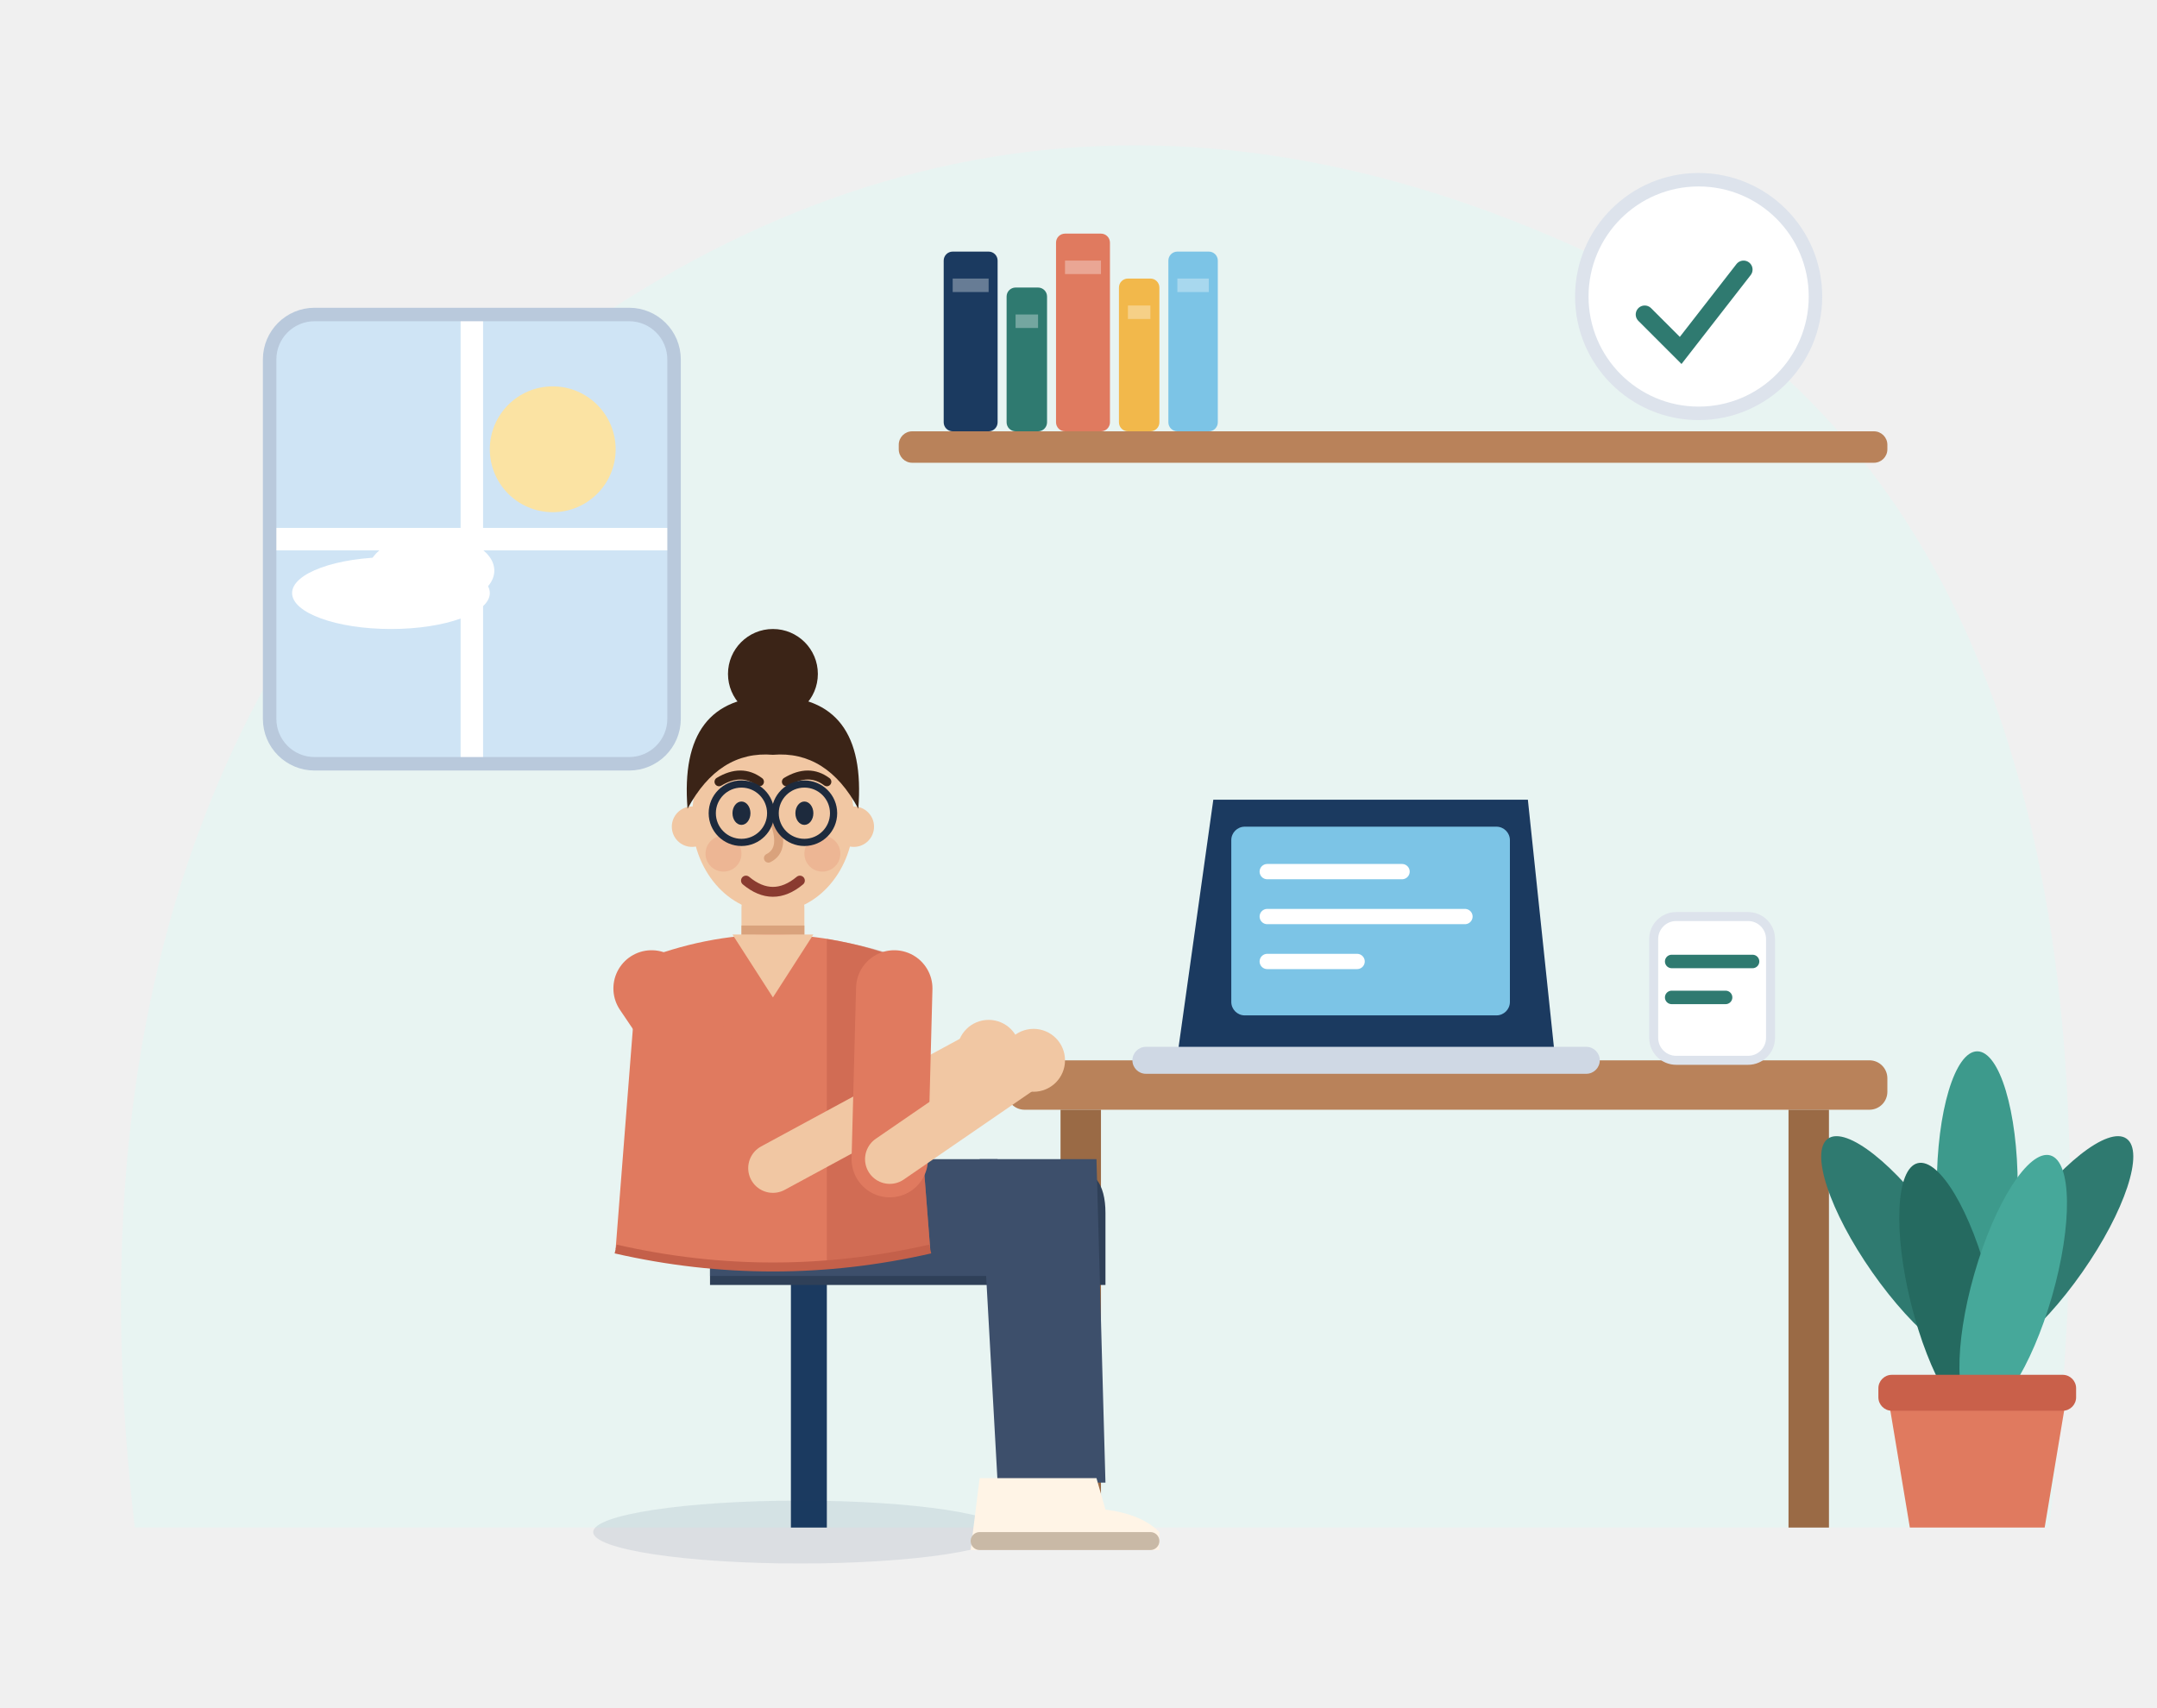
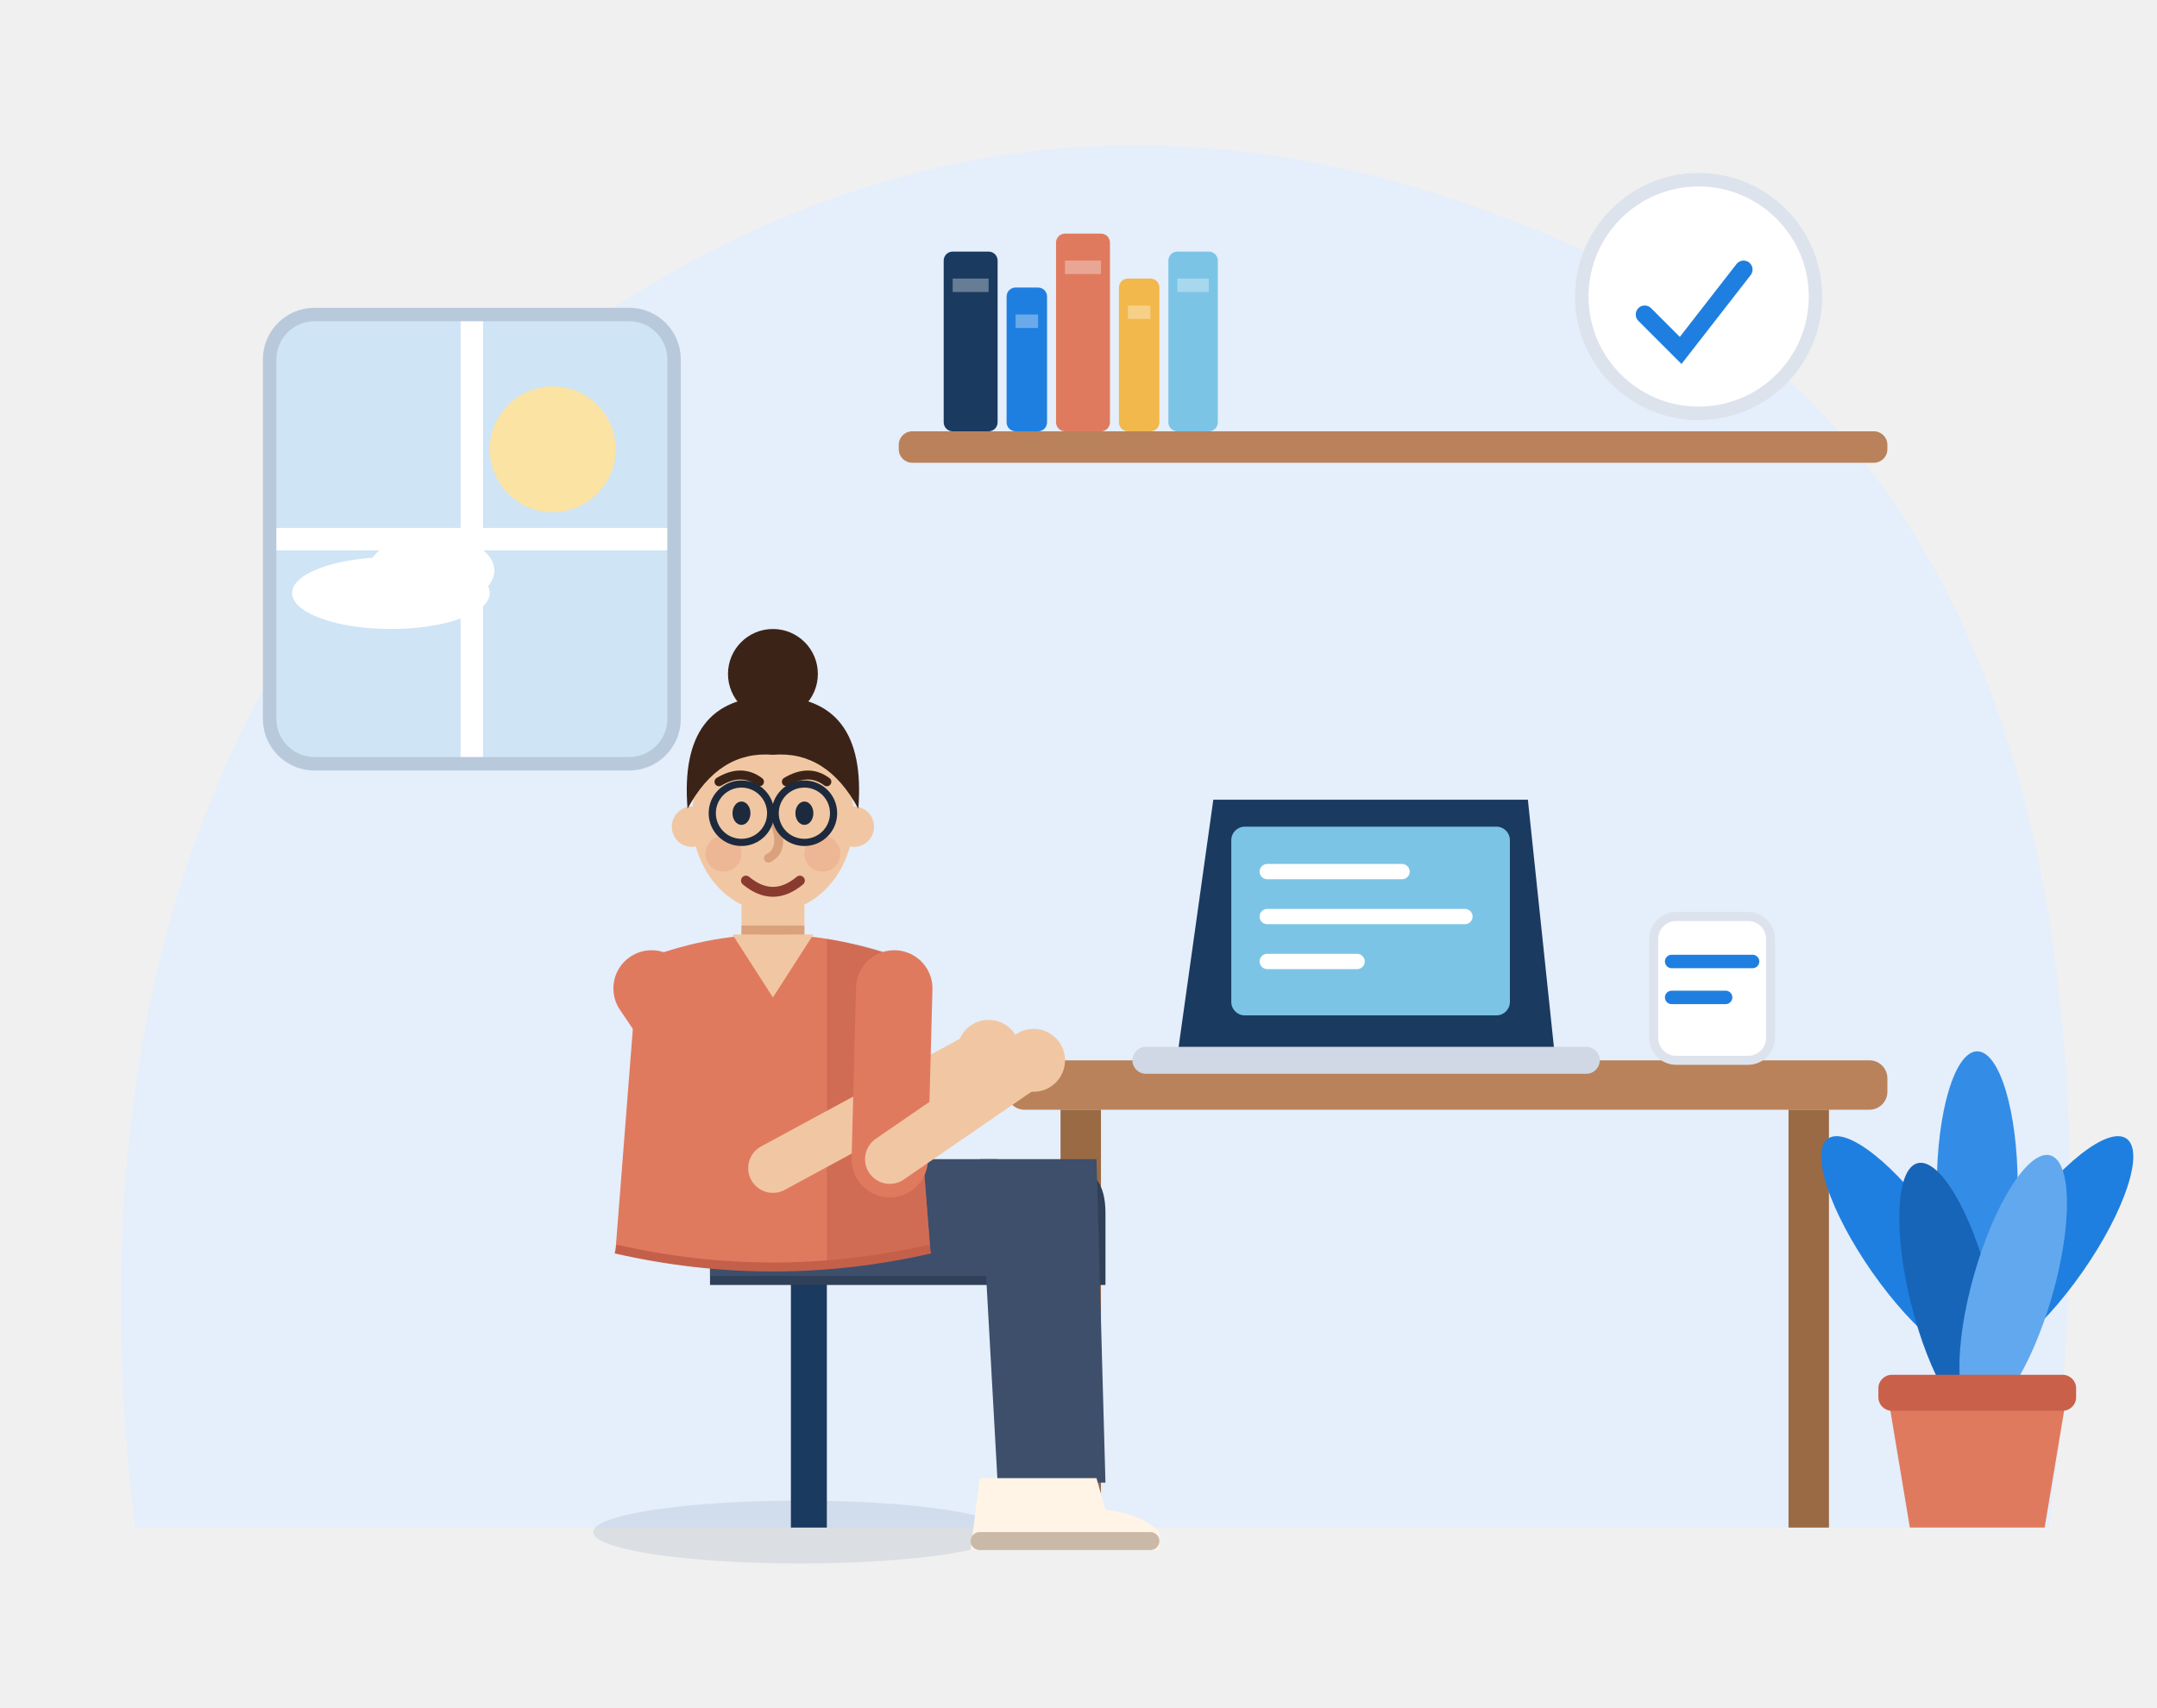
<svg xmlns="http://www.w3.org/2000/svg" viewBox="0 0 480 380" style="width:100%;height:auto;display:block" role="img" aria-label="Ilustração">
-   <path d="M30 340 Q10 170 120 80 Q240 -10 380 70 Q480 140 456 340Z" fill="#e8f4f2" />
+   <path d="M30 340 Q10 170 120 80 Q240 -10 380 70 Q480 140 456 340Z" fill="#e5eefb" />
  <rect x="60" y="70" width="90" height="100" rx="10" fill="#cfe4f5" />
  <circle cx="123.0" cy="100.0" r="14" fill="#fbe3a3" />
  <ellipse cx="87.0" cy="132.0" rx="22" ry="8" fill="#fff" />
  <ellipse cx="96.0" cy="127.0" rx="14" ry="8" fill="#fff" />
  <path d="M105.0 70V170M60 120.0H150" stroke="#fff" stroke-width="5" />
  <rect x="60" y="70" width="90" height="100" rx="10" fill="none" stroke="#b9c9dc" stroke-width="3" />
  <rect x="200" y="96" width="220" height="7" rx="3" fill="#b9825a" />
  <rect x="210" y="56" width="12" height="40" rx="2" fill="#1b3a60" />
  <rect x="212" y="62" width="8" height="3" fill="#ffffff55" />
-   <rect x="224" y="64" width="9" height="32" rx="2" fill="#2f7a70" />
+   <rect x="224" y="64" width="9" height="32" rx="2" fill="#1f7fe0" />
  <rect x="226" y="70" width="5" height="3" fill="#ffffff55" />
  <rect x="235" y="52" width="12" height="44" rx="2" fill="#e07a5f" />
  <rect x="237" y="58" width="8" height="3" fill="#ffffff55" />
  <rect x="249" y="62" width="9" height="34" rx="2" fill="#f2b84b" />
  <rect x="251" y="68" width="5" height="3" fill="#ffffff55" />
  <rect x="260" y="56" width="11" height="40" rx="2" fill="#7cc4e6" />
  <rect x="262" y="62" width="7" height="3" fill="#ffffff55" />
  <circle cx="378" cy="66" r="26" fill="#fff" stroke="#dde3ec" stroke-width="3" />
-   <path d="M366 70l8 8 14-18" stroke="#2f7a70" stroke-width="4" fill="none" stroke-linecap="round" />
+   <path d="M366 70l8 8 14-18" stroke="#1f7fe0" stroke-width="4" fill="none" stroke-linecap="round" />
  <rect x="224" y="236" width="196" height="11" rx="4" fill="#b9825a" />
  <rect x="236" y="247" width="9" height="93" fill="#9a6a45" />
  <rect x="398" y="247" width="9" height="93" fill="#9a6a45" />
  <rect x="150" y="268" width="62" height="10" rx="4" fill="#1b3a60" />
  <rect x="176" y="278" width="8" height="62" fill="#1b3a60" />
  <g transform="translate(172 338) scale(1.0)">
    <ellipse cx="6" cy="3" rx="46" ry="7" fill="#1b3a6018" />
    <path d="M-14 -78 L66 -78 Q74 -78 74 -68 L74 -52 L-14 -52Z" fill="#2f4058" />
    <path d="M46 -80 L72 -80 L74 -8 L50 -8Z" fill="#3d4f6b" />
    <path d="M-14 -80 L50 -80 L50 -54 L-14 -54Z" fill="#3d4f6b" />
    <path d="M46 -9 L72 -9 L74 -2 Q82 -1 86 3 L86 7 L44 7Z" fill="#fff4e6" />
    <rect x="44" y="3" width="42" height="4" rx="2" fill="#c9b9a6" />
    <g transform="translate(0 34)">
      <rect x="-7" y="-174" width="14" height="18" rx="4" fill="#f1c7a3" />
      <rect x="-7" y="-166" width="14" height="6" fill="#d9a27c" />
      <path d="M-30 -158 Q0 -170 30 -158 L35 -94 Q0 -86 -35 -94Z" fill="#e07a5f" />
      <path d="M12 -163 Q24 -161 30 -158 L35 -94 Q22 -91 12 -90Z" fill="#c4604a" opacity=".55" />
      <path d="M-9 -164 L0 -150 L9 -164Z" fill="#f1c7a3" />
      <path d="M-35 -94 Q0 -86 35 -94" stroke="#c4604a" stroke-width="2" fill="none" />
      <path d="M-27 -152 L0 -112" stroke="#e07a5f" stroke-width="17" stroke-linecap="round" />
      <path d="M0 -112 L48 -138" stroke="#f1c7a3" stroke-width="11" stroke-linecap="round" />
      <circle cx="48" cy="-138" r="7" fill="#f1c7a3" />
      <path d="M27 -152 L26 -114" stroke="#e07a5f" stroke-width="17" stroke-linecap="round" />
      <path d="M26 -114 L58 -136" stroke="#f1c7a3" stroke-width="11" stroke-linecap="round" />
      <circle cx="58" cy="-136" r="7" fill="#f1c7a3" />
      <g transform="translate(0 0)">
        <circle cx="-18" cy="-188" r="4.5" fill="#f1c7a3" />
        <circle cx="18" cy="-188" r="4.5" fill="#f1c7a3" />
        <ellipse cx="0" cy="-190" rx="18" ry="21" fill="#f1c7a3" />
        <circle cx="-11" cy="-182" r="4" fill="#e07a5f" opacity=".22" />
        <circle cx="11" cy="-182" r="4" fill="#e07a5f" opacity=".22" />
        <ellipse cx="-7" cy="-191" rx="2" ry="2.6" fill="#1d2a3d" />
        <ellipse cx="7" cy="-191" rx="2" ry="2.6" fill="#1d2a3d" />
        <path d="M-12 -198 q5 -3 9 0M3 -198 q5 -3 9 0" stroke="#3b2417" stroke-width="2" fill="none" stroke-linecap="round" />
        <path d="M0 -190 q3 7 -1 9" stroke="#d9a27c" stroke-width="2" fill="none" stroke-linecap="round" />
        <path d="M-6 -176 q6 5 12 0" stroke="#8a3b30" stroke-width="2.2" fill="none" stroke-linecap="round" />
        <circle cx="-7" cy="-191" r="6.5" fill="none" stroke="#1d2a3d" stroke-width="1.6" />
        <circle cx="7" cy="-191" r="6.5" fill="none" stroke="#1d2a3d" stroke-width="1.6" />
        <path d="M-0.5 -191h1" stroke="#1d2a3d" stroke-width="1.6" />
        <path d="M-19 -192 Q-21 -217 0 -217 Q21 -217 19 -192 Q12 -205 0 -204 Q-12 -205 -19 -192Z" fill="#3b2417" />
        <circle cx="0" cy="-222" r="10" fill="#3b2417" />
      </g>
    </g>
  </g>
  <g>
    <path d="M262 235 L270 178 L340 178 L346 235Z" fill="#1b3a60" />
    <rect x="274" y="184" width="62" height="42" rx="3" fill="#7cc4e6" />
    <path d="M282 194h30M282 204h44M282 214h20" stroke="#fff" stroke-width="3.4" stroke-linecap="round" />
    <rect x="252" y="233" width="104" height="6" rx="3" fill="#cfd8e4" />
  </g>
  <rect x="368" y="204" width="26" height="32" rx="5" fill="#fff" stroke="#dde3ec" stroke-width="2" />
-   <path d="M372 214h18M372 222h12" stroke="#2f7a70" stroke-width="3" stroke-linecap="round" />
+   <path d="M372 214h18M372 222h12" stroke="#1f7fe0" stroke-width="3" stroke-linecap="round" />
  <g transform="translate(440 340) scale(1.0)">
-     <ellipse cx="-16" cy="-62" rx="9" ry="30" fill="#2f7a70" transform="rotate(-35 -16 -62)" />
-     <ellipse cx="0" cy="-76" rx="9" ry="30" fill="#3d9a8c" transform="rotate(0 0 -76)" />
-     <ellipse cx="16" cy="-62" rx="9" ry="30" fill="#2f7a70" transform="rotate(35 16 -62)" />
-     <ellipse cx="-6" cy="-52" rx="9" ry="30" fill="#256a60" transform="rotate(-14 -6 -52)" />
-     <ellipse cx="8" cy="-54" rx="9" ry="30" fill="#46a89a" transform="rotate(16 8 -54)" />
+     <ellipse cx="-16" cy="-62" rx="9" ry="30" fill="#1f7fe0" transform="rotate(-35 -16 -62)" />
+     <ellipse cx="0" cy="-76" rx="9" ry="30" fill="#338de6" transform="rotate(0 0 -76)" />
+     <ellipse cx="16" cy="-62" rx="9" ry="30" fill="#1f7fe0" transform="rotate(35 16 -62)" />
+     <ellipse cx="-6" cy="-52" rx="9" ry="30" fill="#1765b8" transform="rotate(-14 -6 -52)" />
+     <ellipse cx="8" cy="-54" rx="9" ry="30" fill="#62a8ef" transform="rotate(16 8 -54)" />
    <path d="M-20 -30 L20 -30 L15 0 L-15 0Z" fill="#e07a5f" />
    <rect x="-22" y="-34" width="44" height="8" rx="3" fill="#c9604a" />
  </g>
</svg>
